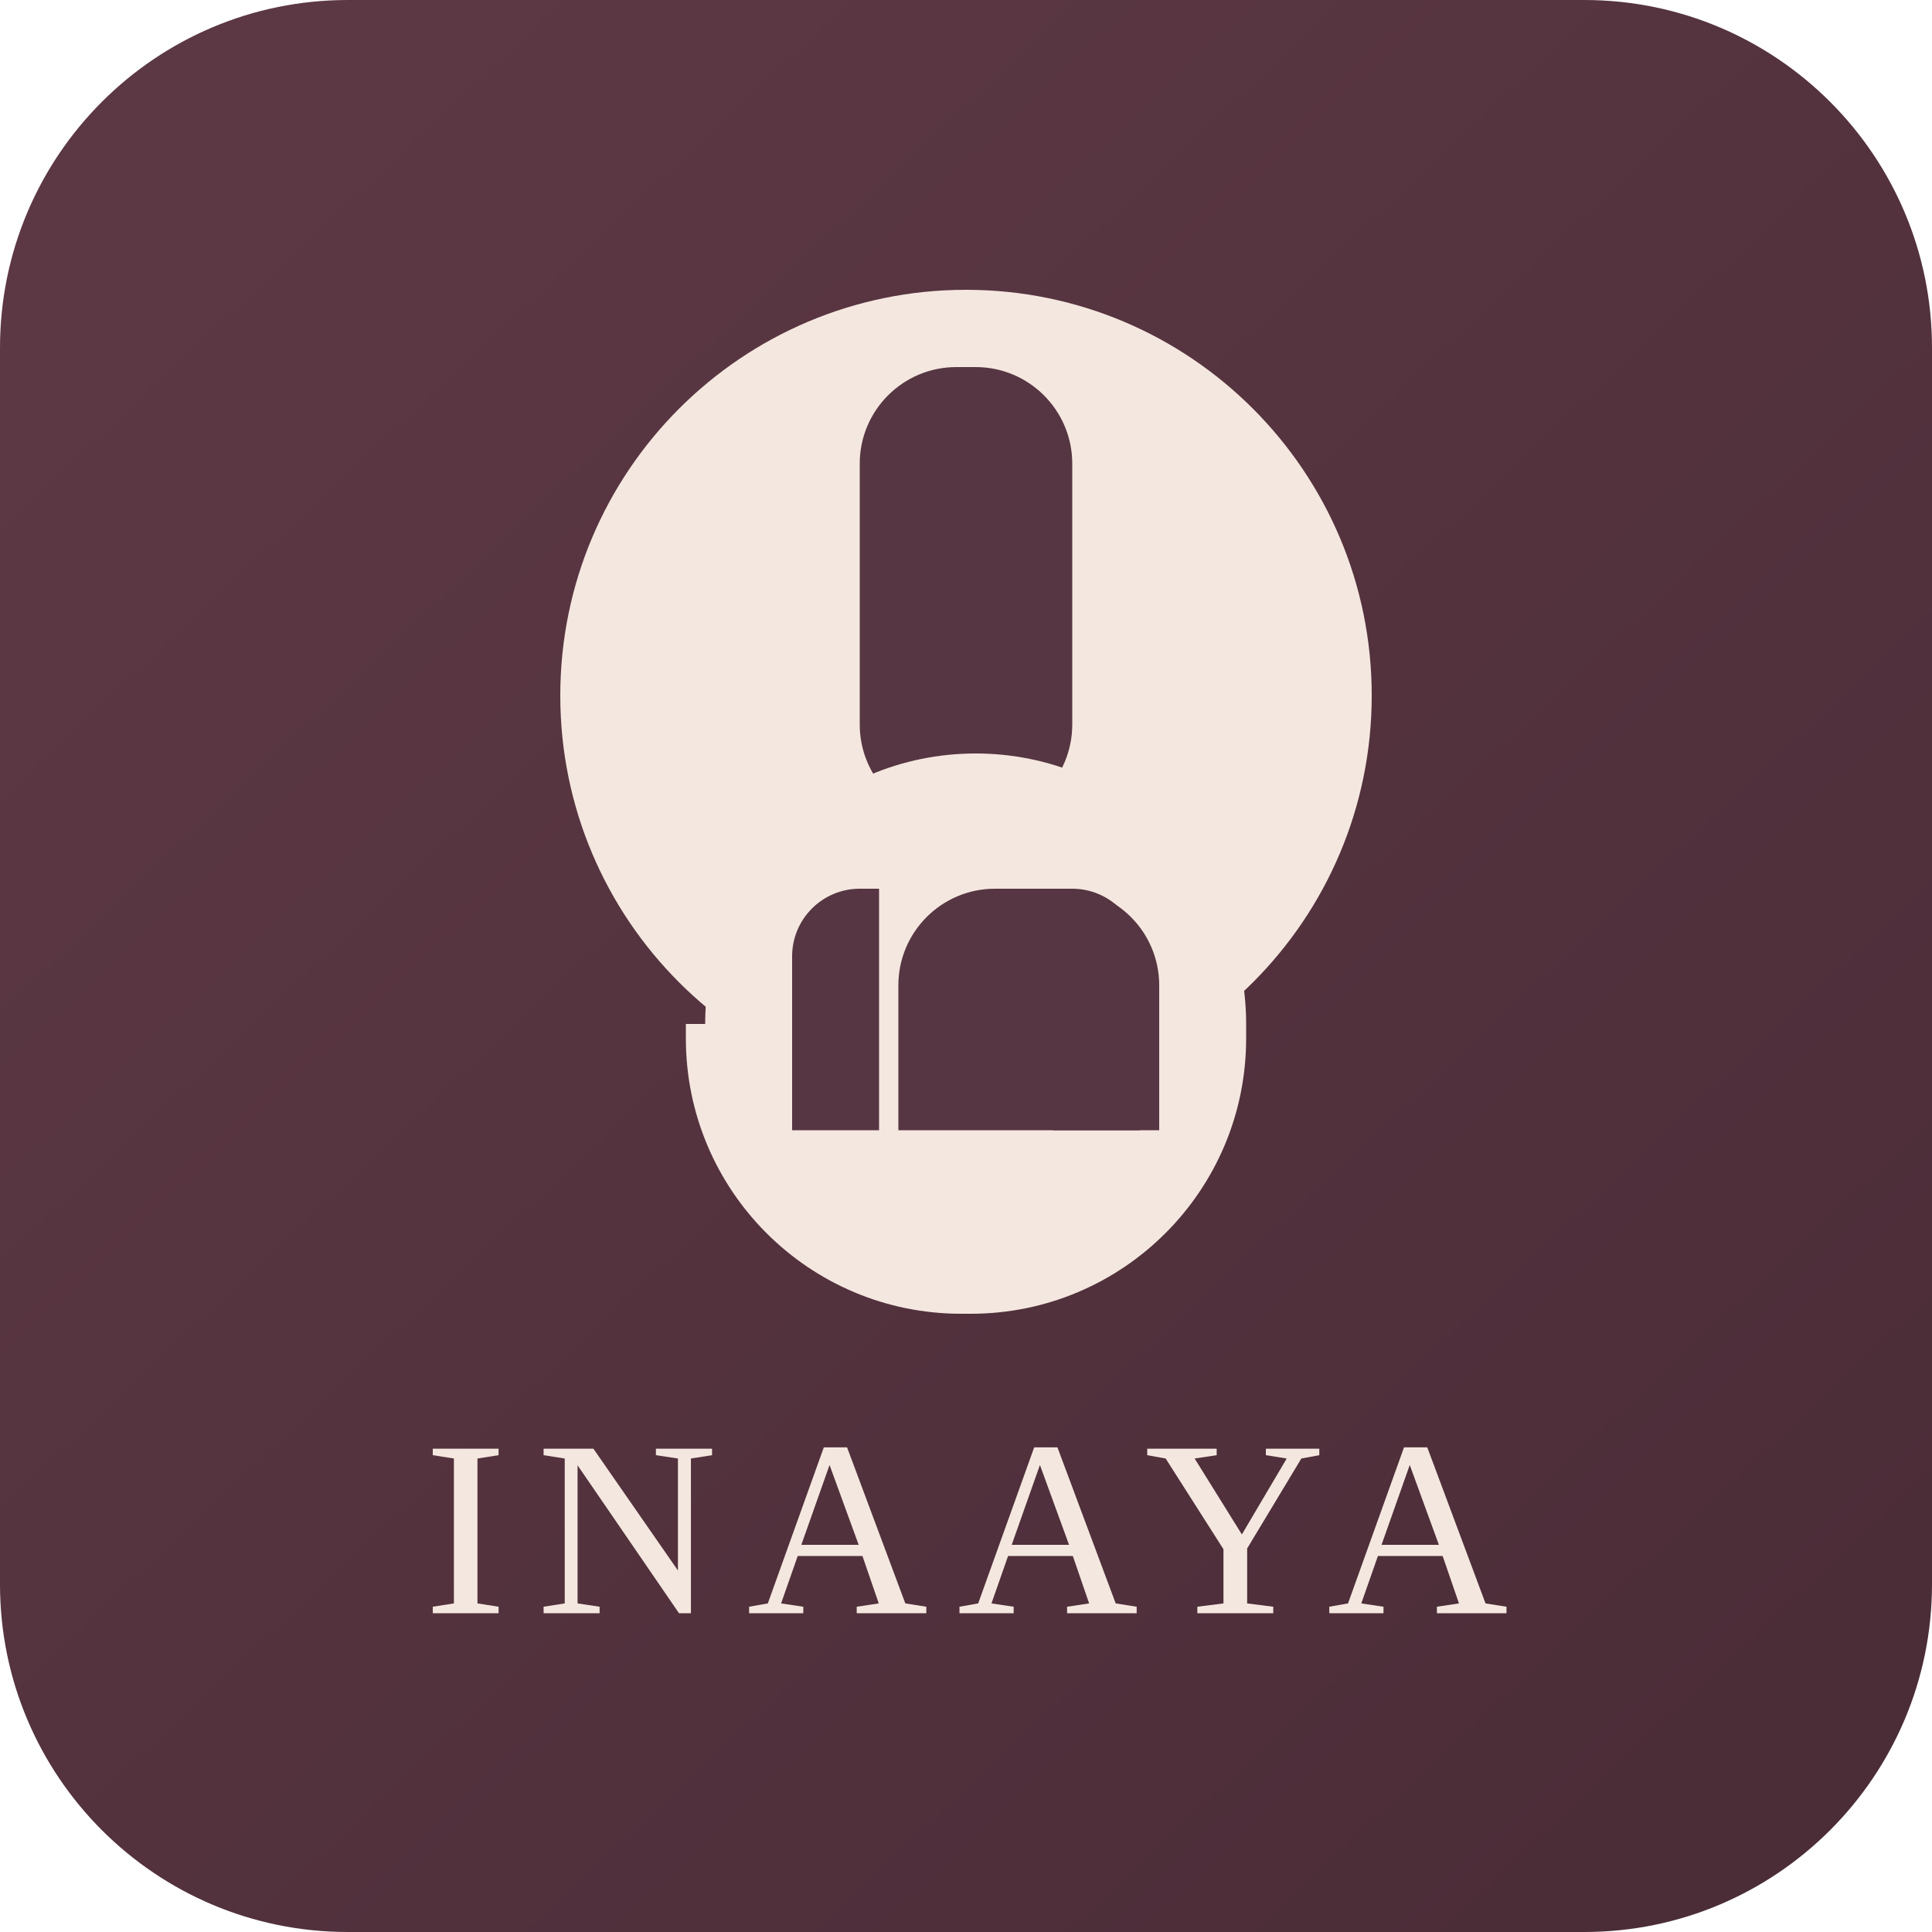
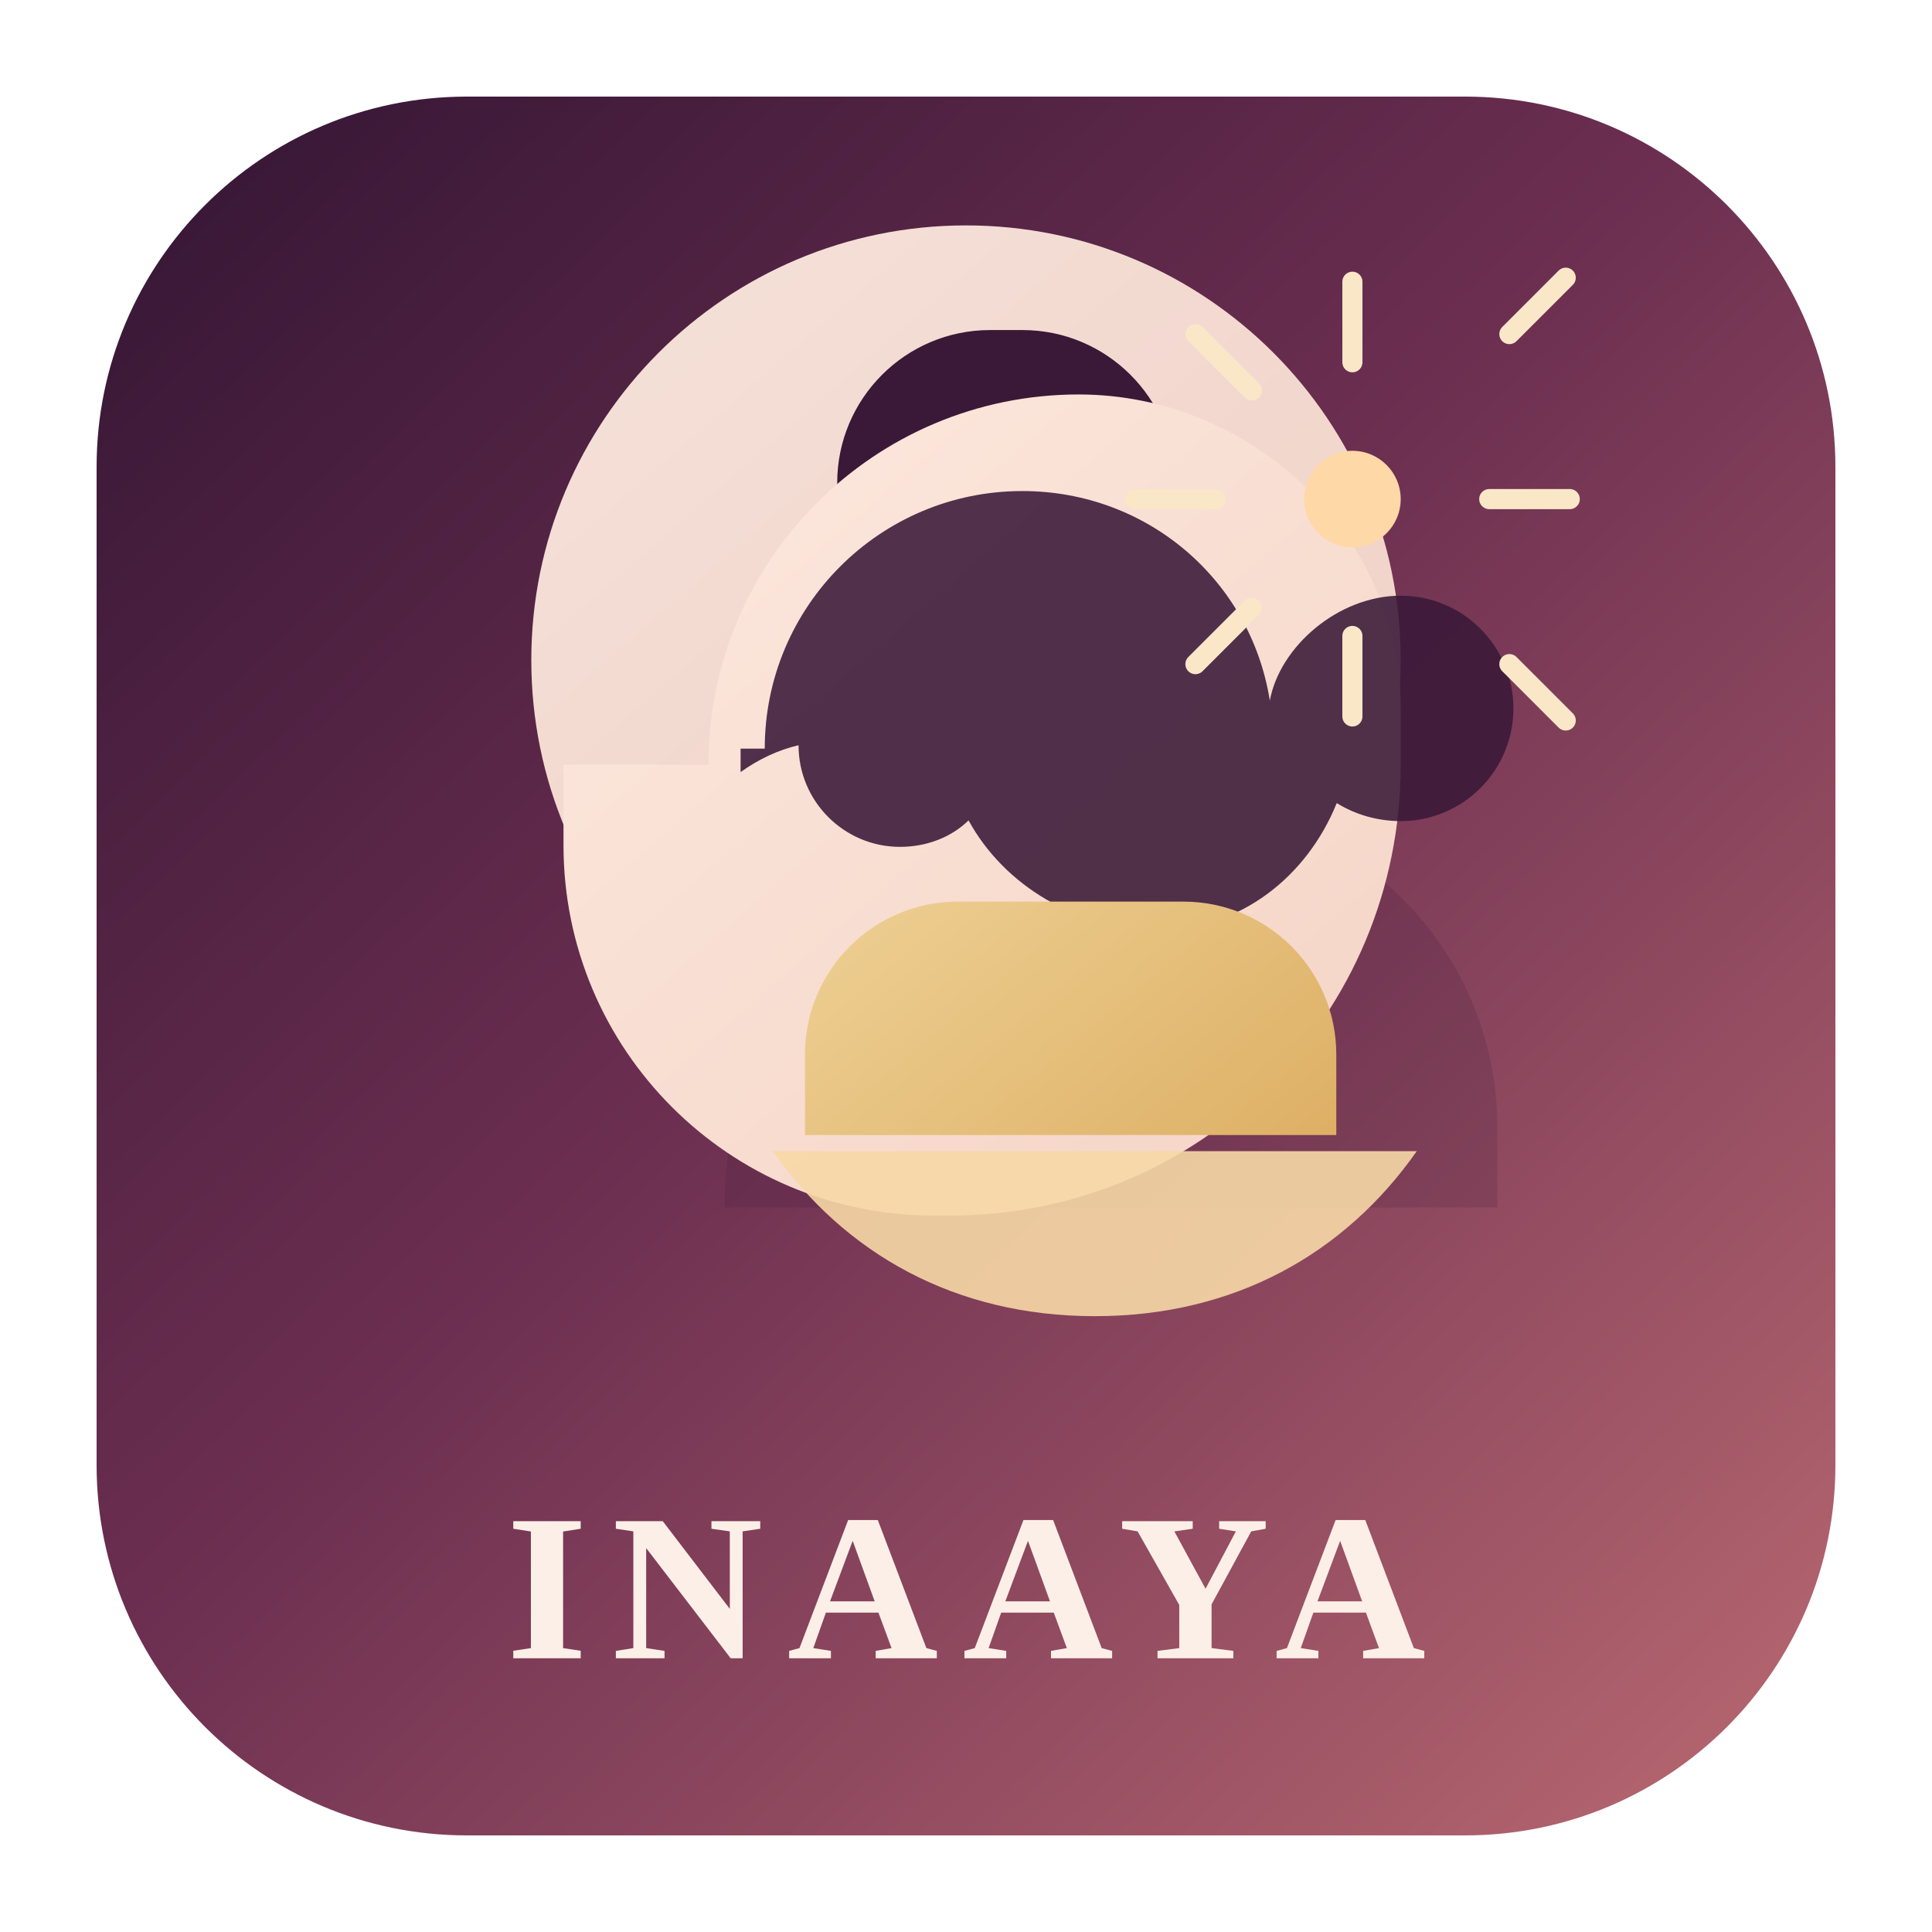
- <svg xmlns="http://www.w3.org/2000/svg" width="200" height="200" viewBox="0 0 200 200" fill="none">
+ <svg xmlns="http://www.w3.org/2000/svg" width="240" height="240" viewBox="0 0 240 240" fill="none">
  <defs>
-     <linearGradient id="bg" x1="24" y1="18" x2="178" y2="182" gradientUnits="userSpaceOnUse">
-       <stop stop-color="#5C3844" />
-       <stop offset="1" stop-color="#4B2D38" />
+     <linearGradient id="bgGrad" x1="28" y1="22" x2="212" y2="214" gradientUnits="userSpaceOnUse">
+       <stop stop-color="#3A1837" />
+       <stop offset="0.45" stop-color="#6B2E50" />
+       <stop offset="1" stop-color="#B0626D" />
+     </linearGradient>
+     <linearGradient id="goldGrad" x1="80" y1="72" x2="160" y2="168" gradientUnits="userSpaceOnUse">
+       <stop stop-color="#F9E6B5" />
+       <stop offset="1" stop-color="#D9A758" />
+     </linearGradient>
+     <linearGradient id="softGrad" x1="70" y1="36" x2="166" y2="146" gradientUnits="userSpaceOnUse">
+       <stop stop-color="#FDEAE0" />
+       <stop offset="1" stop-color="#F5D5C7" />
    </linearGradient>
  </defs>
-   <rect width="200" height="200" rx="36" fill="url(#bg)" />
-   <circle cx="100" cy="72" r="42" fill="#F4E7DF" />
-   <path d="M89 48C89 42.477 93.477 38 99 38H101C106.523 38 111 42.477 111 48V75C111 80.523 106.523 85 101 85H99C93.477 85 89 80.523 89 75V48Z" fill="#563642" />
-   <path d="M96 86C90.477 86 86 90.477 86 96V112C86 116.418 89.582 120 94 120H104C108.418 120 112 116.418 112 112V96C112 90.477 107.523 86 102 86H96Z" fill="#563642" />
-   <path d="M75 101C75 92.163 82.163 85 91 85H109C117.837 85 125 92.163 125 101V103C125 111.837 117.837 119 109 119H91C82.163 119 75 111.837 75 103V101Z" fill="#563642" />
-   <path d="M73 106C73 90.536 85.536 78 101 78C116.464 78 129 90.536 129 106V107.5C129 123.24 116.24 136 100.5 136H99.5C83.76 136 71 123.24 71 107.5V106H73Z" fill="#F4E7DF" />
-   <path d="M93 102C93 96.477 97.477 92 103 92H110C115.523 92 120 96.477 120 102V117H93V102Z" fill="#563642" />
-   <path d="M82 99C82 95.134 85.134 92 89 92H91V117H82V99Z" fill="#563642" />
-   <path d="M109 92H111C114.866 92 118 95.134 118 99V117H109V92Z" fill="#563642" />
-   <text x="100" y="167" text-anchor="middle" fill="#F4E7DF" font-family="Georgia, 'Times New Roman', serif" font-size="26" letter-spacing="3">INAAYA</text>
+   <rect x="12" y="12" width="216" height="216" rx="46" fill="url(#bgGrad)" />
+   <circle cx="120" cy="82" r="54" fill="url(#softGrad)" opacity="0.95" />
+   <path d="M90 150C90 122.386 112.386 100 140 100H146C168.091 100 186 117.909 186 140V150H90V150Z" fill="#3A1837" opacity="0.18" />
+   <path d="M104 60C104 49.506 112.506 41 123 41H127C137.494 41 146 49.506 146 60V68C146 78.494 137.494 87 127 87H123C112.506 87 104 78.494 104 68V60Z" fill="#3A1837" />
+   <path d="M88 95C88 69.595 108.595 49 134 49C155.539 49 174 66.467 174 88V95C174 126.137 149.137 151 118 151H116C90.595 151 70 130.405 70 105V95H88Z" fill="url(#softGrad)" />
+   <path d="M95 93C95 75.327 109.327 61 127 61C142.55 61 155.369 72.084 157.743 87.04C158.965 80.311 166.267 74 174 74C181.732 74 188 80.268 188 88C188 95.732 181.732 102 174 102C171.118 102 168.363 101.195 166.055 99.76C162.34 108.958 154.008 115.5 144 115.5C133.749 115.5 124.734 109.981 120.316 101.912C118.186 103.992 115.144 105.2 111.8 105.2C104.855 105.2 99.2 99.545 99.2 92.6C99.2 92.592 99.2 92.584 99.2 92.576C96.715 93.155 94.272 94.278 92 95.913V93H95Z" fill="#3A1837" opacity="0.88" />
+   <path d="M100 131C100 120.507 108.507 112 119 112H147C157.493 112 166 120.507 166 131V141H100V131Z" fill="url(#goldGrad)" />
+   <path d="M96 143C104.941 155.738 118.645 163.5 136 163.5C153.355 163.5 167.059 155.738 176 143H96Z" fill="#F7D8A6" opacity="0.9" />
+   <circle cx="168" cy="62" r="6" fill="#FFD8A8" />
+   <path d="M168 45V35M168 89V79M151 62H141M195 62H185M155.5 48.5L148.5 41.5M187.5 82.5L194.5 89.5M155.5 75.5L148.5 82.5M187.5 41.5L194.5 34.5" stroke="#F9E7C8" stroke-width="2.5" stroke-linecap="round" />
+   <text x="120" y="206" text-anchor="middle" fill="#FCEFE7" font-family="'Georgia', 'Times New Roman', serif" font-size="26" font-weight="700" letter-spacing="3">INAAYA</text>
</svg>
